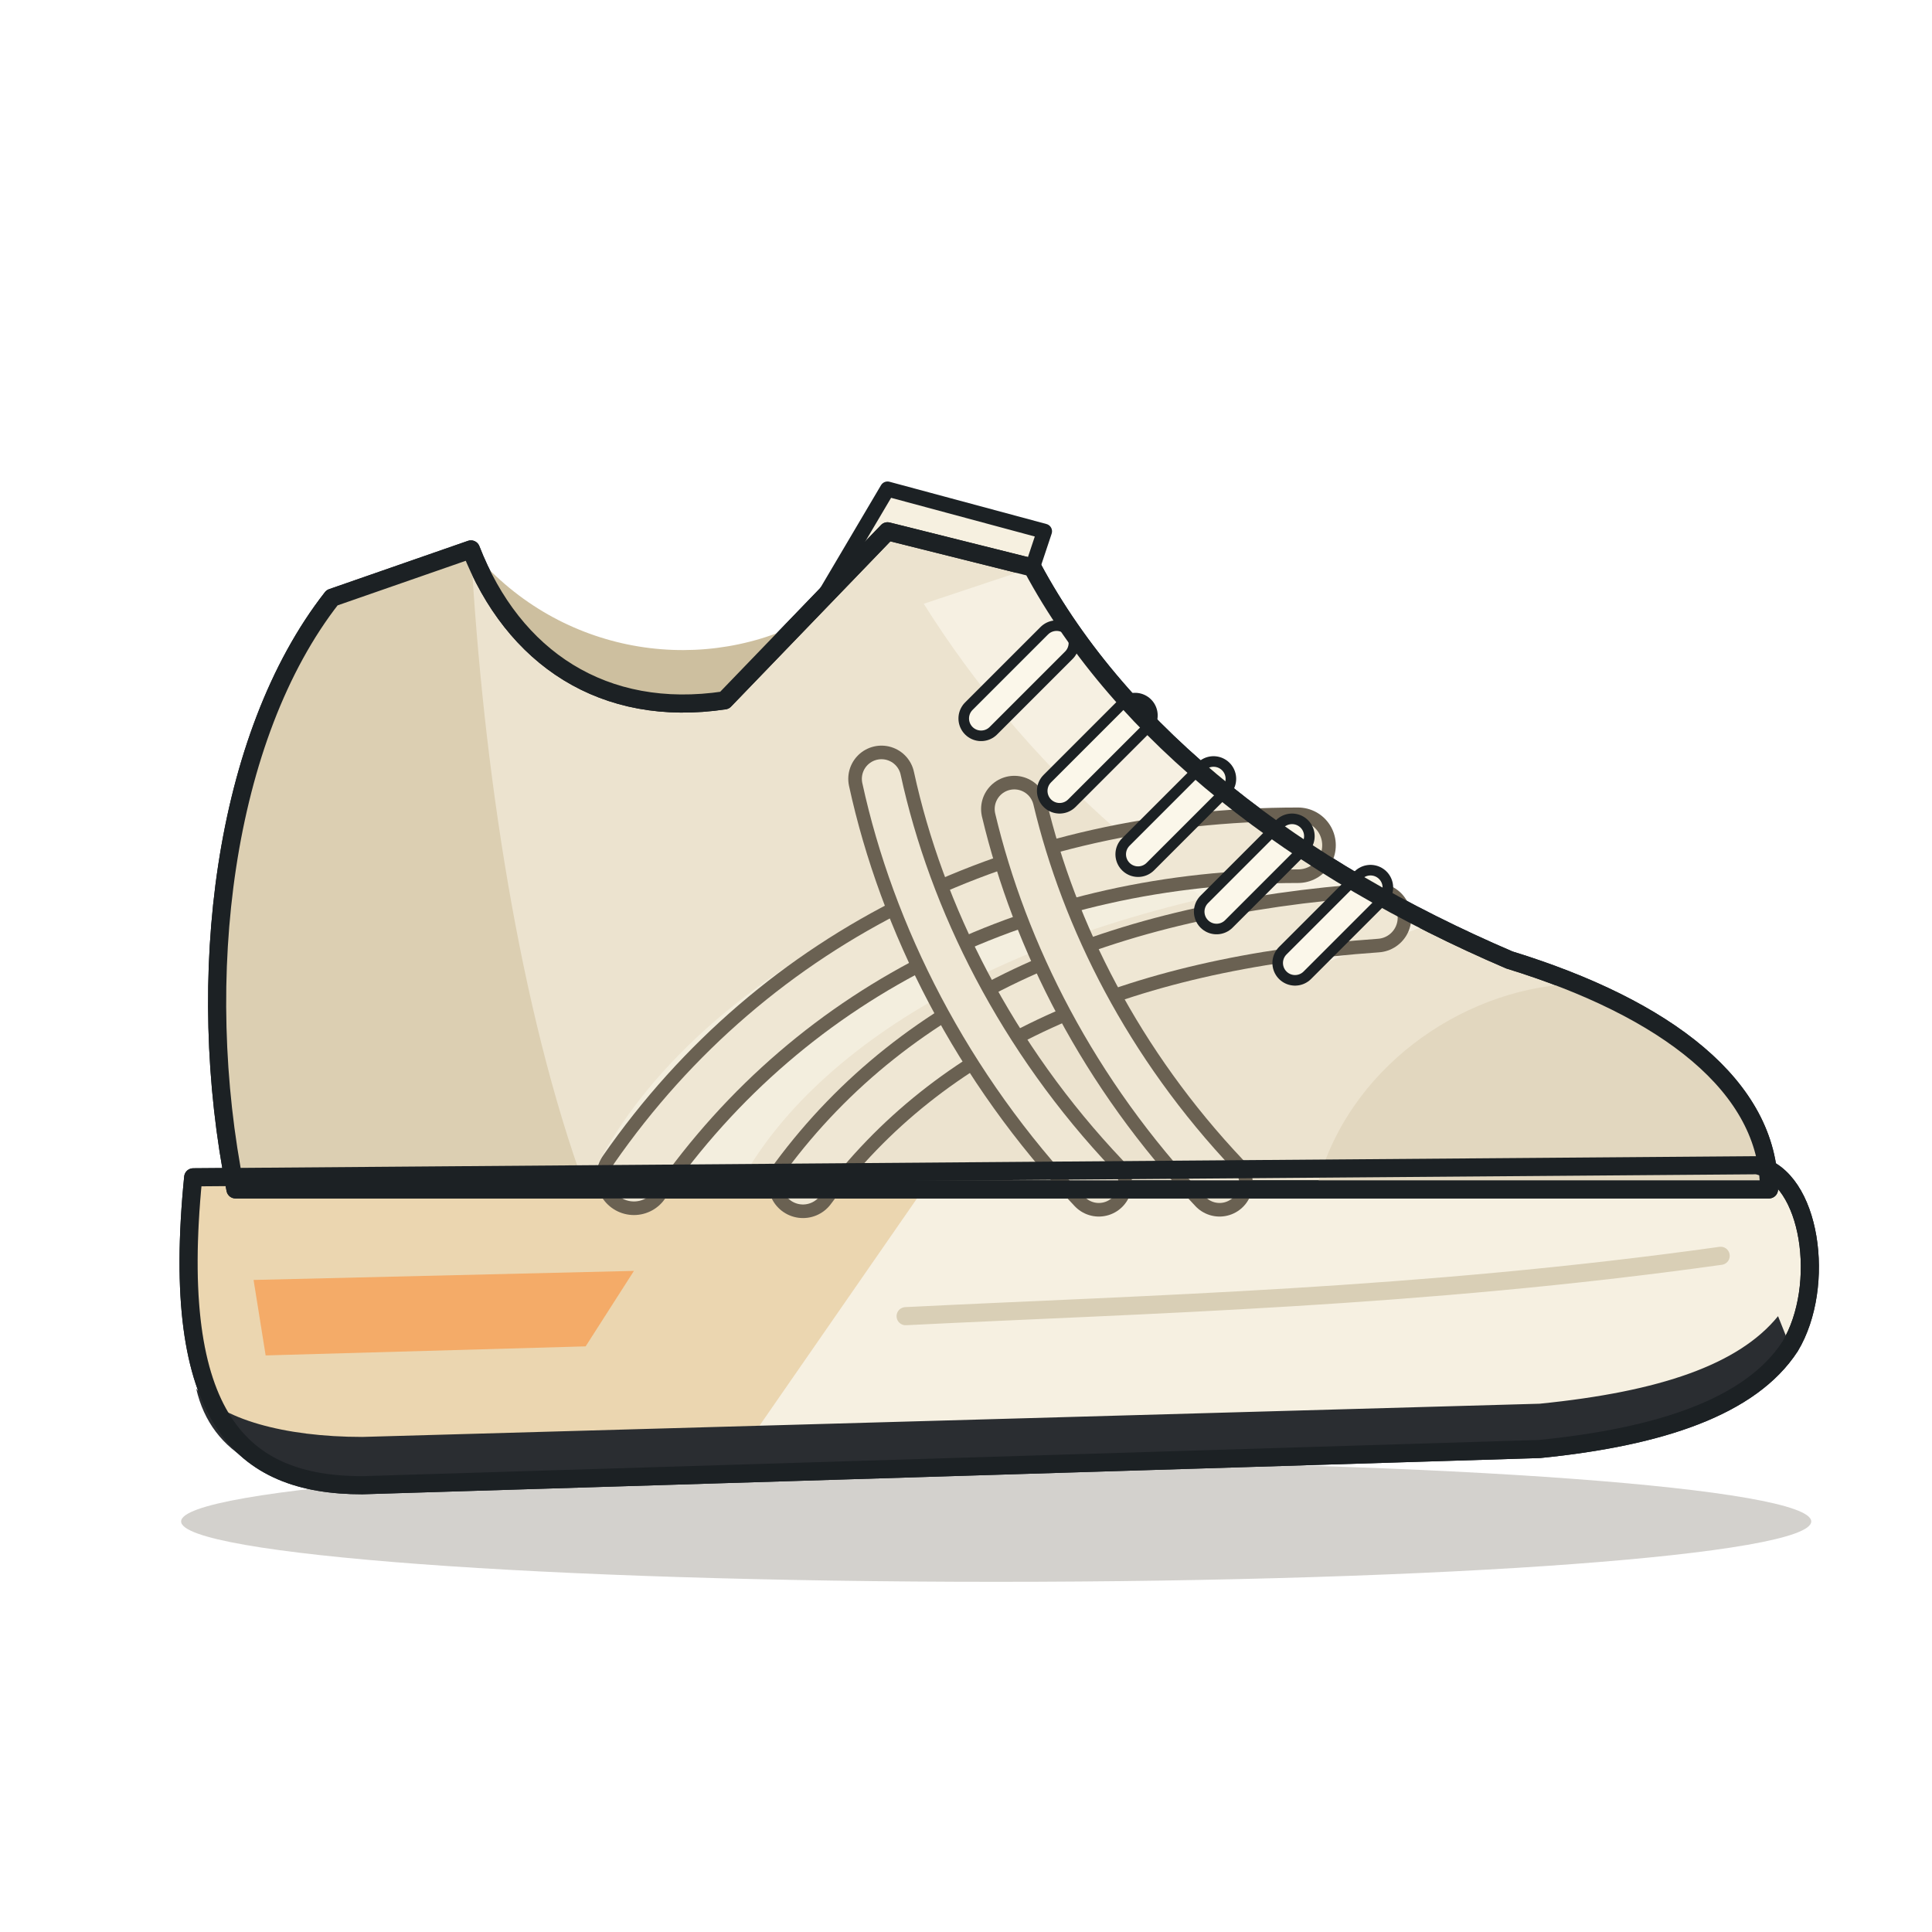
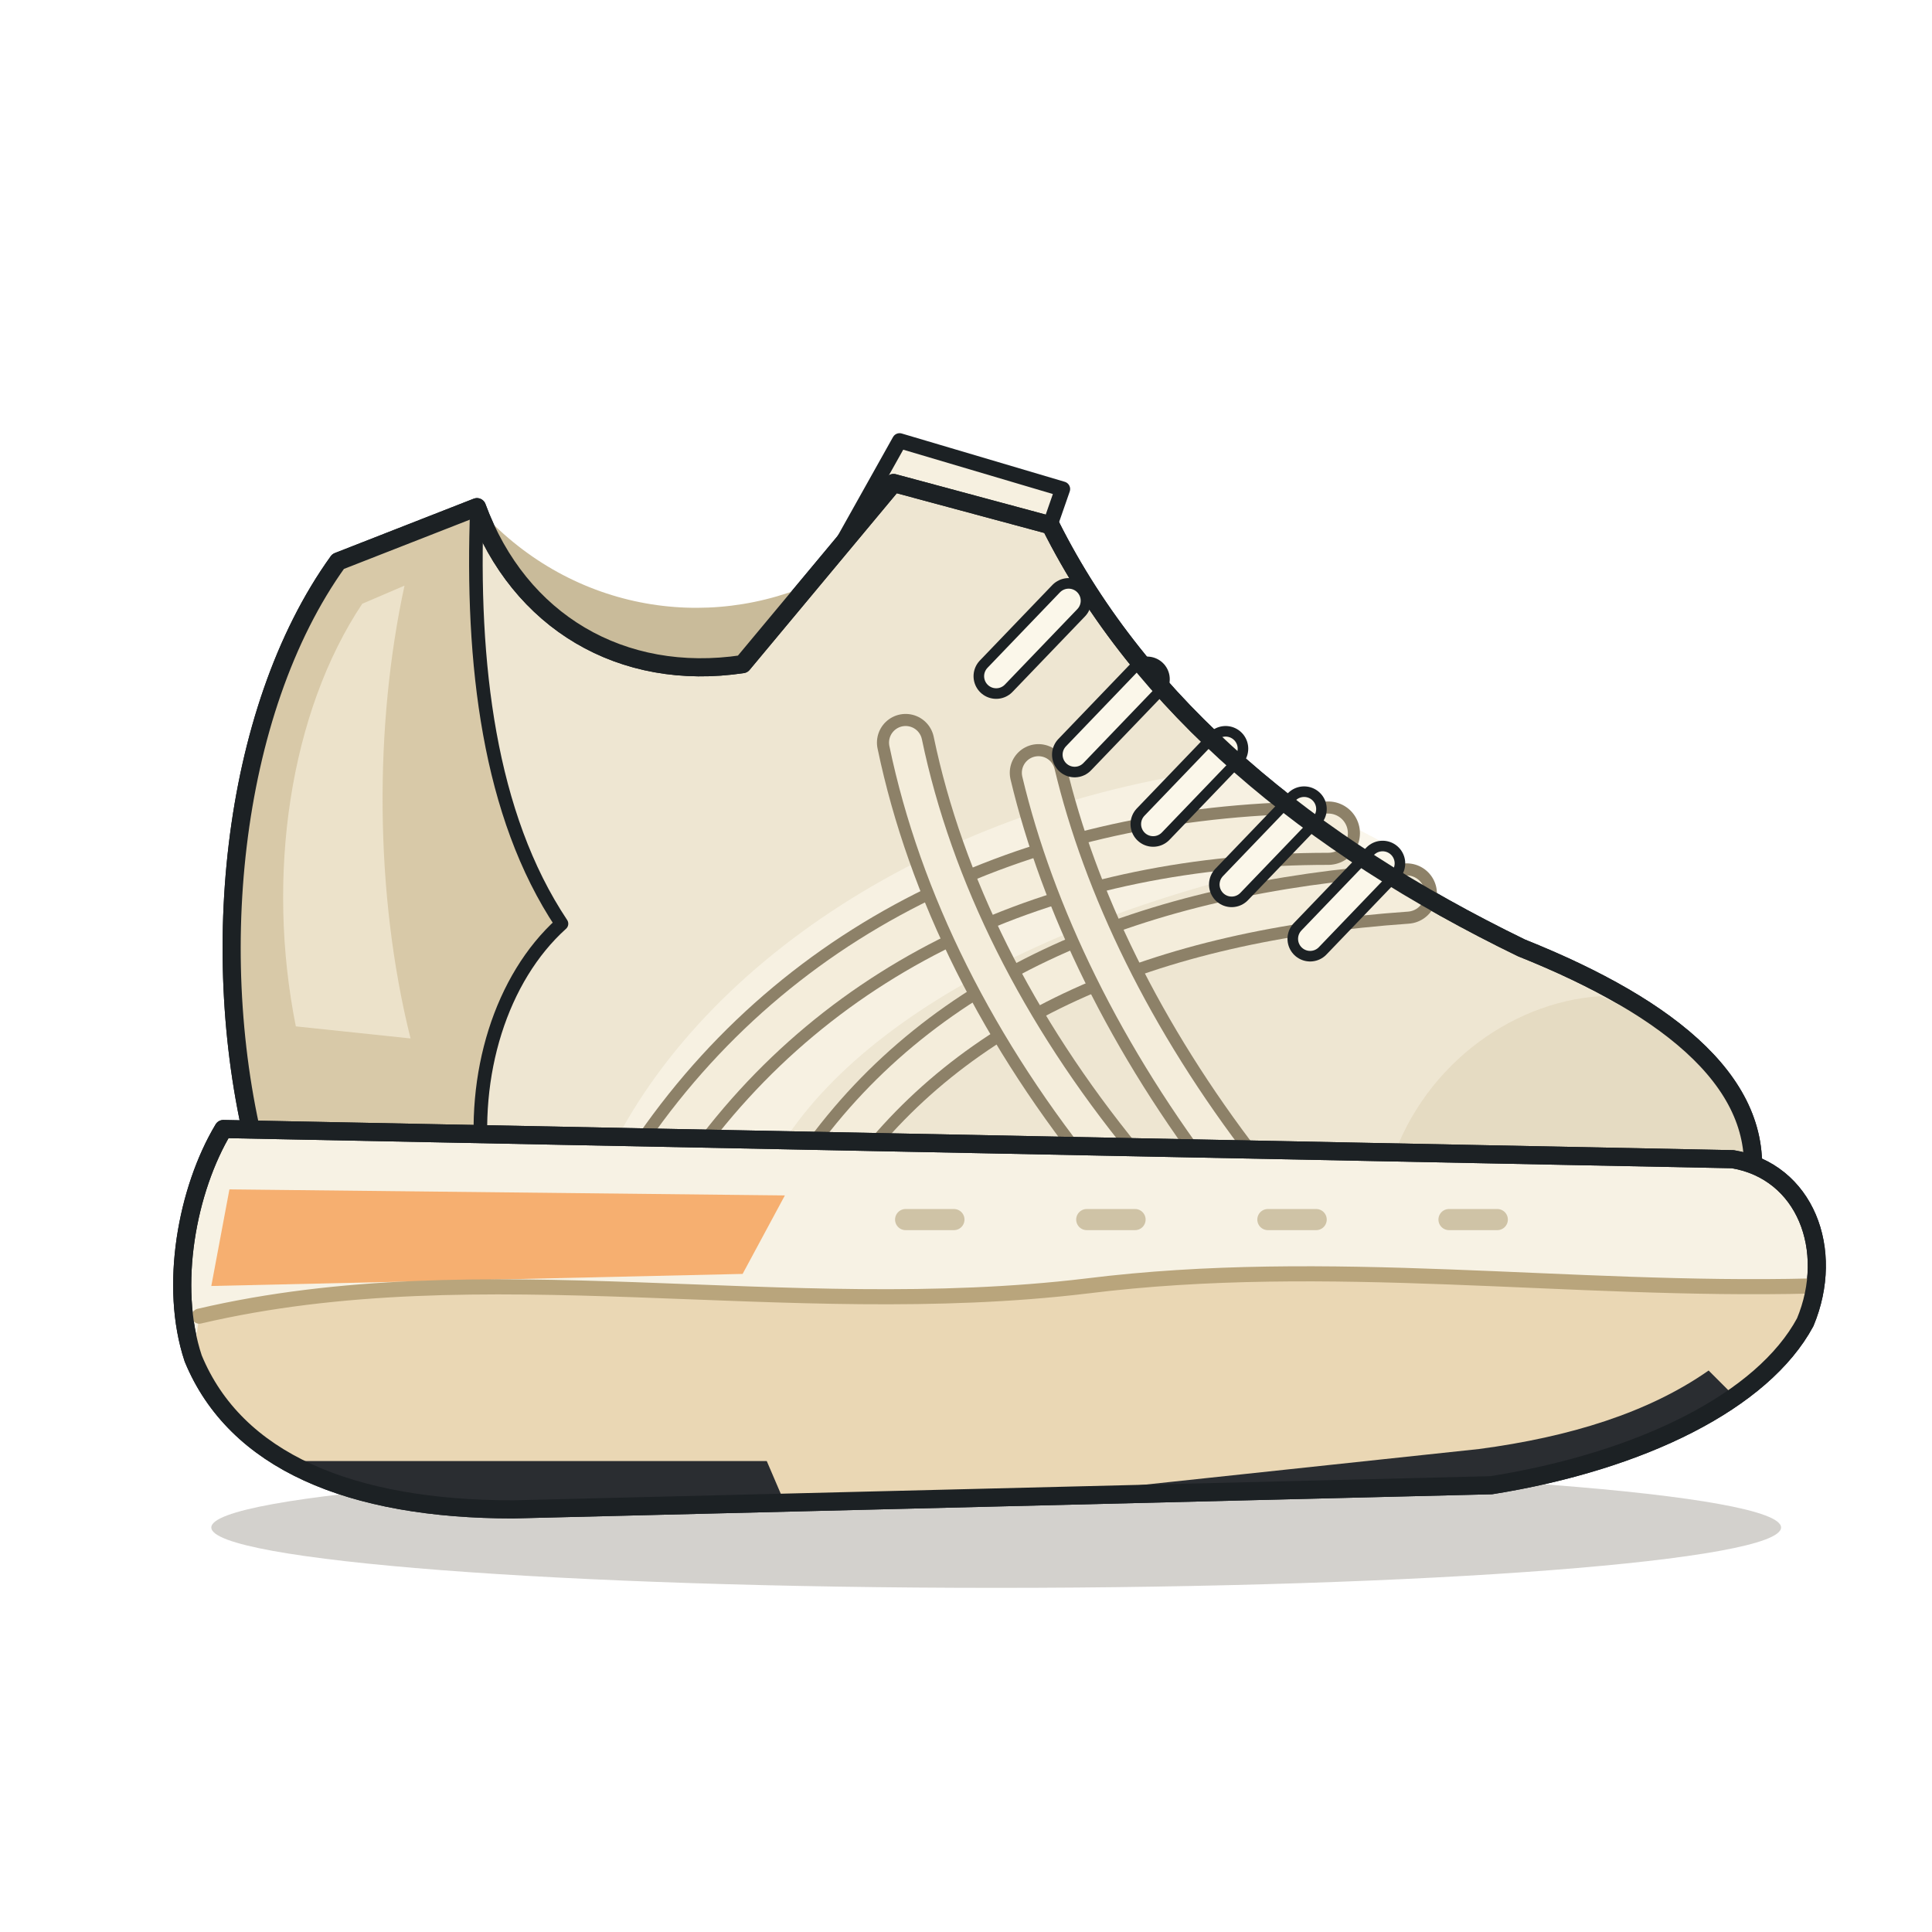
<svg xmlns="http://www.w3.org/2000/svg" width="64" height="64" viewBox="0 0 64 64" fill="none">
-   <path d="M60 50.4C60 51.5 47.91 52.4 33 52.4C18.09 52.4 6 51.5 6 50.4C6 49.3 18.09 48.4 33 48.4C47.91 48.4 60 49.3 60 50.4Z" fill="#3a2e1f" fill-opacity="0.22" />
-   <path d="M6.4 39L58.2 38.6C60 39 60.5 42.6 59.3 44.6C58 46.6 55 47.6 51 48L12 49.2C8 49.2 5.6 47 6.4 39Z" fill="#f6f0e1" stroke="#1C2124" stroke-width="0.6" stroke-linejoin="round" stroke-linecap="round" />
-   <path d="M6.4 39L31 38.8L24 48.9L12 49.2C8 49.2 5.6 47 6.4 39Z" fill="#ead3ab" fill-opacity="0.9" />
-   <path d="M8.4 42.4L21 42.1L19.4 44.6L8.8 44.9Z" fill="#f6a35c" fill-opacity="0.85" />
-   <path d="M30 43.6C38 43.2 47 43 57 41.6" fill="none" stroke="#d9cfb6" stroke-width="0.6" stroke-linejoin="round" stroke-linecap="round" />
-   <path d="M6.5 46C7 48.2 9 49.2 12 49.2L51 48C55 47.6 58 46.6 59.3 44.6L58.9 43.6C57.6 45.2 55 46.1 51 46.5L12 47.6C9.4 47.6 7.3 47 6.5 46Z" fill="#2a2d31" fill-opacity="1" />
-   <path d="M26.8 20.6L29.4 16.2L34.6 17.6L33.2 21.8Z" fill="#f6f0e0" stroke="#1C2124" stroke-width="0.5" stroke-linejoin="round" stroke-linecap="round" />
-   <path d="M7.8 39.4C6.4 32.4 7.4 24.4 11 19.8L15.6 18.2C17 21.8 20 23.8 24 23.2L29.4 17.6L34.2 18.8C37.2 24.4 43 28.8 50 31.8C55.2 33.4 58.6 36 58.6 39.4Z" fill="#ece3cf" stroke="#1C2124" stroke-width="0.6" stroke-linejoin="round" stroke-linecap="round" />
-   <path d="M15.6 18.2C17 21.8 20 23.8 24 23.2L26.6 20.6C23 22.4 18.4 21.6 15.6 18.2Z" fill="#cdbf9f" fill-opacity="1" />
-   <path d="M7.8 39.4C6.4 32.4 7.4 24.4 11 19.8L15.6 18.2C16 25.4 17.2 33.4 19.4 39.4Z" fill="#dccfb2" fill-opacity="1" />
-   <path d="M43.6 39.4C44.6 35.4 48.4 32.8 52 32.6C56 34 58.6 36.4 58.6 39.4Z" fill="#e2d7bf" fill-opacity="1" />
-   <path d="M30.6 20L34.2 18.8C37.2 24.4 42 28 47.4 30.6L43.6 32C38.6 29.4 34 25.4 30.6 20Z" fill="#f7f2e4" fill-opacity="0.9" />
-   <path d="M19.4 39.4C22 33.4 30 28.4 40 27L44 29C34 30.4 27 34.4 24.4 39.4Z" fill="#f7f2e4" fill-opacity="0.7" />
-   <path d="M21 39C26 31.8 34 28 43 28" fill="none" stroke="#6a6152" stroke-width="2.5" stroke-linejoin="round" stroke-linecap="round" />
-   <path d="M21 39C26 31.8 34 28 43 28" fill="none" stroke="#efe7d4" stroke-width="1.6" stroke-linejoin="round" stroke-linecap="round" />
-   <path d="M26.6 39.2C30.6 33.8 37 31 45.6 30.4" fill="none" stroke="#6a6152" stroke-width="2.3" stroke-linejoin="round" stroke-linecap="round" />
-   <path d="M26.6 39.2C30.6 33.8 37 31 45.6 30.4" fill="none" stroke="#efe7d4" stroke-width="1.4" stroke-linejoin="round" stroke-linecap="round" />
-   <path d="M29.2 25.8C30.2 30.4 32.6 35.2 36.4 39.2" fill="none" stroke="#6a6152" stroke-width="2.2" stroke-linejoin="round" stroke-linecap="round" />
-   <path d="M29.2 25.8C30.2 30.4 32.6 35.2 36.4 39.2" fill="none" stroke="#efe7d4" stroke-width="1.3" stroke-linejoin="round" stroke-linecap="round" />
-   <path d="M33.6 26.8C34.6 31 36.8 35.4 40.4 39.2" fill="none" stroke="#6a6152" stroke-width="2.2" stroke-linejoin="round" stroke-linecap="round" />
-   <path d="M33.6 26.8C34.6 31 36.8 35.4 40.4 39.2" fill="none" stroke="#efe7d4" stroke-width="1.3" stroke-linejoin="round" stroke-linecap="round" />
-   <path d="M35 21.3L32.5 23.8" fill="none" stroke="#1C2124" stroke-width="1.5" stroke-linejoin="round" stroke-linecap="round" />
-   <path d="M35 21.3L32.5 23.8" fill="none" stroke="#fbf7ea" stroke-width="0.8" stroke-linejoin="round" stroke-linecap="round" />
-   <path d="M37.6 23.7L35.1 26.2" fill="none" stroke="#1C2124" stroke-width="1.5" stroke-linejoin="round" stroke-linecap="round" />
-   <path d="M37.6 23.7L35.1 26.2" fill="none" stroke="#fbf7ea" stroke-width="0.8" stroke-linejoin="round" stroke-linecap="round" />
-   <path d="M40.2 25.8L37.7 28.3" fill="none" stroke="#1C2124" stroke-width="1.5" stroke-linejoin="round" stroke-linecap="round" />
-   <path d="M40.2 25.8L37.7 28.3" fill="none" stroke="#fbf7ea" stroke-width="0.8" stroke-linejoin="round" stroke-linecap="round" />
-   <path d="M42.8 27.7L40.3 30.2" fill="none" stroke="#1C2124" stroke-width="1.5" stroke-linejoin="round" stroke-linecap="round" />
-   <path d="M42.8 27.7L40.3 30.2" fill="none" stroke="#fbf7ea" stroke-width="0.8" stroke-linejoin="round" stroke-linecap="round" />
-   <path d="M45.4 29.4L42.9 31.9" fill="none" stroke="#1C2124" stroke-width="1.5" stroke-linejoin="round" stroke-linecap="round" />
-   <path d="M45.4 29.4L42.9 31.9" fill="none" stroke="#fbf7ea" stroke-width="0.8" stroke-linejoin="round" stroke-linecap="round" />
-   <path d="M7.8 39.4C6.4 32.4 7.4 24.4 11 19.8L15.6 18.2C17 21.8 20 23.8 24 23.2L29.4 17.6L34.2 18.8C37.2 24.4 43 28.8 50 31.8C55.2 33.4 58.6 36 58.6 39.4Z" fill="none" stroke="#1C2124" stroke-width="0.6" stroke-linejoin="round" stroke-linecap="round" />
-   <path d="M6.4 39L58.2 38.6C60 39 60.5 42.6 59.3 44.6C58 46.6 55 47.6 51 48L12 49.2C8 49.2 5.6 47 6.4 39Z" fill="none" stroke="#1C2124" stroke-width="0.6" stroke-linejoin="round" stroke-linecap="round" />
+   <path d="M59 50.6C59 51.7 47.36 52.6 33 52.6C18.64 52.6 7 51.7 7 50.6C7 49.5 18.64 48.6 33 48.6C47.36 48.6 59 49.5 59 50.6Z" fill="#3a2e1f" fill-opacity="0.22" />
+   <path d="M27 19.6L29.8 14.6L35.2 16.2L33.6 20.8Z" fill="#f6f0e0" stroke="#1C2124" stroke-width="0.5" stroke-linejoin="round" stroke-linecap="round" />
+   <path d="M8.6 38.6C6.8 32 7.6 23.6 11.2 18.6L15.8 16.8C17.2 20.6 20.6 22.6 24.6 22L29.6 16L34.8 17.4C37.8 23.4 43.4 28 50.4 31.4C55.4 33.4 58.6 36 58 39.4Z" fill="#eee6d2" stroke="#1C2124" stroke-width="0.6" stroke-linejoin="round" stroke-linecap="round" />
+   <path d="M15.8 16.8C17.2 20.6 20.6 22.6 24.6 22L27.2 19.2C23.4 21 18.8 20.2 15.8 16.8Z" fill="#c9bb9a" />
+   <path d="M20 38.6C23 32 31 26.6 41 25.4L46 28C36 29.6 28 33.6 25.4 38.8Z" fill="#f8f3e6" fill-opacity="0.8" />
+   <path d="M8.6 38.6C6.8 32 7.6 23.6 11.2 18.6L15.8 16.8C15.6 22 16.2 27 18.6 30.6C16.6 32.4 15.6 35.6 16 38.8Z" fill="#d8c9a8" stroke="#1C2124" stroke-width="0.45" stroke-linejoin="round" stroke-linecap="round" />
+   <path d="M9.8 34C8.8 29 9.6 23.6 12 20L13.4 19.4C12.4 24 12.4 29.6 13.6 34.4Z" fill="#f1e8d2" fill-opacity="0.8" />
+   <path d="M22 38.2C27 31 35 27.6 44 27.6" fill="none" stroke="#8d8168" stroke-width="2.1" stroke-linejoin="round" stroke-linecap="round" />
+   <path d="M22 38.2C27 31 35 27.6 44 27.6" fill="none" stroke="#f4eddb" stroke-width="1.3" stroke-linejoin="round" stroke-linecap="round" />
+   <path d="M27.4 38.6C31.4 33 38 30.2 46.6 29.6" fill="none" stroke="#8d8168" stroke-width="2" stroke-linejoin="round" stroke-linecap="round" />
+   <path d="M27.4 38.6C31.4 33 38 30.2 46.6 29.6" fill="none" stroke="#f4eddb" stroke-width="1.2" stroke-linejoin="round" stroke-linecap="round" />
+   <path d="M30 24.6C31 29.4 33.4 34.2 37 38.6" fill="none" stroke="#8d8168" stroke-width="1.9" stroke-linejoin="round" stroke-linecap="round" />
+   <path d="M30 24.6C31 29.4 33.4 34.2 37 38.6" fill="none" stroke="#f4eddb" stroke-width="1.1" stroke-linejoin="round" stroke-linecap="round" />
+   <path d="M34.4 25.6C35.4 29.8 37.6 34.4 41 38.8" fill="none" stroke="#8d8168" stroke-width="1.9" stroke-linejoin="round" stroke-linecap="round" />
+   <path d="M34.4 25.6C35.4 29.8 37.6 34.4 41 38.8" fill="none" stroke="#f4eddb" stroke-width="1.1" stroke-linejoin="round" stroke-linecap="round" />
+   <path d="M46 38.8C47 35.4 50 33.2 53 33C56.4 34.4 58.4 36.6 58 39.4Z" fill="#e4d9c0" fill-opacity="0.9" />
+   <path d="M35.4 19.9L33 22.4" fill="none" stroke="#1C2124" stroke-width="1.5" stroke-linejoin="round" stroke-linecap="round" />
+   <path d="M35.4 19.9L33 22.4" fill="none" stroke="#fbf7ea" stroke-width="0.8" stroke-linejoin="round" stroke-linecap="round" />
+   <path d="M38 22.5L35.6 25" fill="none" stroke="#1C2124" stroke-width="1.5" stroke-linejoin="round" stroke-linecap="round" />
+   <path d="M38 22.5L35.6 25" fill="none" stroke="#fbf7ea" stroke-width="0.8" stroke-linejoin="round" stroke-linecap="round" />
+   <path d="M40.6 24.8L38.2 27.3" fill="none" stroke="#1C2124" stroke-width="1.5" stroke-linejoin="round" stroke-linecap="round" />
+   <path d="M40.6 24.8L38.2 27.3" fill="none" stroke="#fbf7ea" stroke-width="0.8" stroke-linejoin="round" stroke-linecap="round" />
+   <path d="M43.2 26.8L40.8 29.3" fill="none" stroke="#1C2124" stroke-width="1.5" stroke-linejoin="round" stroke-linecap="round" />
+   <path d="M43.2 26.8L40.8 29.3" fill="none" stroke="#fbf7ea" stroke-width="0.8" stroke-linejoin="round" stroke-linecap="round" />
+   <path d="M45.8 28.6L43.4 31.1" fill="none" stroke="#1C2124" stroke-width="1.5" stroke-linejoin="round" stroke-linecap="round" />
+   <path d="M45.8 28.6L43.4 31.1" fill="none" stroke="#fbf7ea" stroke-width="0.8" stroke-linejoin="round" stroke-linecap="round" />
+   <path d="M8.6 38.6C6.8 32 7.6 23.6 11.2 18.6L15.8 16.8C17.2 20.6 20.6 22.6 24.6 22L29.6 16L34.8 17.4C37.8 23.4 43.4 28 50.4 31.4C55.4 33.4 58.6 36 58 39.4Z" fill="none" stroke="#1C2124" stroke-width="0.6" stroke-linejoin="round" stroke-linecap="round" />
+   <path d="M7.4 37.4L57.4 38.4C59.8 38.8 60.8 41.4 59.8 43.8C58.4 46.4 54.4 48.4 49.4 49.2L17 50C11.6 50 7.8 48.4 6.4 45C5.6 42.6 6.2 39.4 7.4 37.4Z" fill="#f7f2e4" stroke="#1C2124" stroke-width="0.6" stroke-linejoin="round" stroke-linecap="round" />
+   <path d="M6.6 43.6C16 41.4 26 43.8 36 42.6C44 41.6 52 42.8 60 42.6C59.2 45.6 55 48.2 49.4 49.2L17 50C11.6 50 7.8 48.4 6.4 45Z" fill="#ead7b4" />
+   <path d="M7.6 39.4L26 39.6L24.6 42.2L7 42.6Z" fill="#f6a35c" fill-opacity="0.85" />
+   <path d="M6.6 43.6C16 41.4 26 43.8 36 42.6C44 41.6 52 42.8 60 42.6" fill="none" stroke="#b9a57c" stroke-width="0.5" stroke-linejoin="round" stroke-linecap="round" />
+   <path d="M30 40.4L31.6 40.4" fill="none" stroke="#cfc3a6" stroke-width="0.7" stroke-linejoin="round" stroke-linecap="round" />
+   <path d="M36 40.4L37.6 40.4" fill="none" stroke="#cfc3a6" stroke-width="0.7" stroke-linejoin="round" stroke-linecap="round" />
+   <path d="M42 40.4L43.6 40.4" fill="none" stroke="#cfc3a6" stroke-width="0.7" stroke-linejoin="round" stroke-linecap="round" />
+   <path d="M48 40.4L49.6 40.4" fill="none" stroke="#cfc3a6" stroke-width="0.7" stroke-linejoin="round" stroke-linecap="round" />
+   <path d="M9 48.4C11 49.6 14 50 17 50L26 49.8L25.4 48.4Z" fill="#2a2d31" />
+   <path d="M34 49.6L49.4 49.2C52.6 48.6 55.4 47.6 57.4 46.2L56.6 45.4C54.6 46.8 52 47.6 49 48Z" fill="#2a2d31" />
+   <path d="M7.4 37.4L57.4 38.4C59.8 38.8 60.8 41.4 59.8 43.8C58.4 46.4 54.4 48.4 49.4 49.2L17 50C11.6 50 7.8 48.4 6.4 45C5.6 42.6 6.2 39.4 7.4 37.4Z" fill="none" stroke="#1C2124" stroke-width="0.6" stroke-linejoin="round" stroke-linecap="round" />
</svg>
